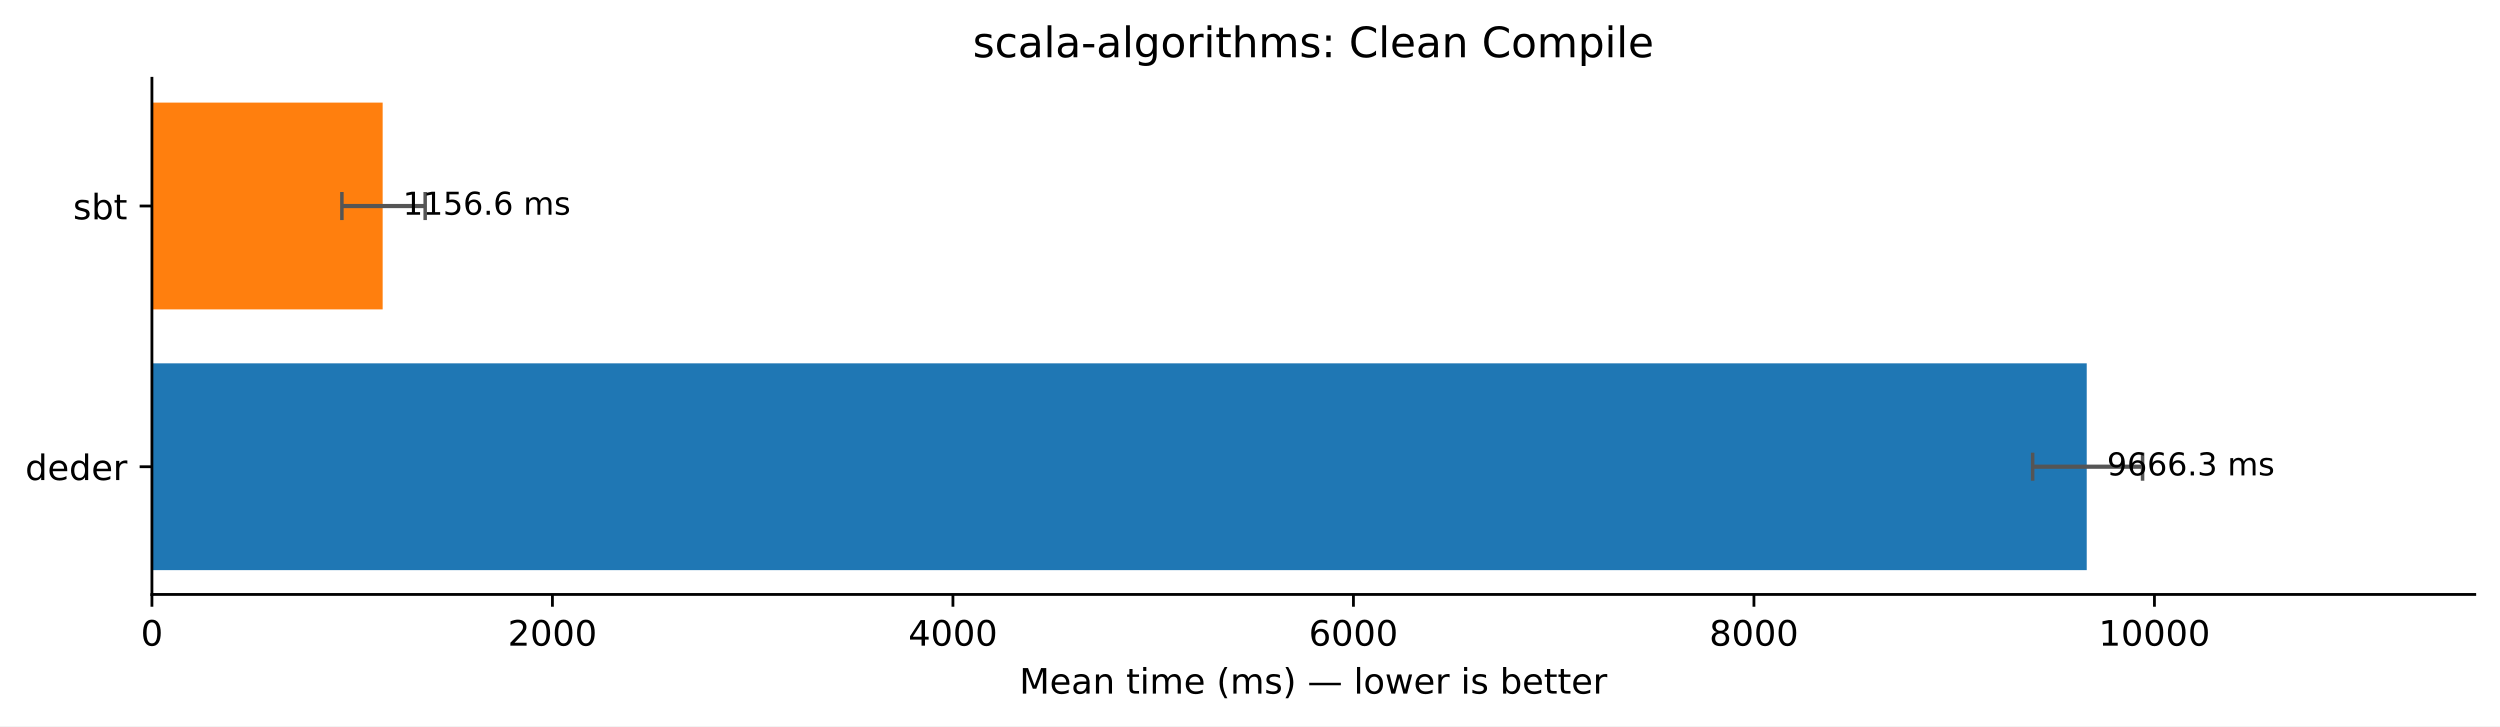
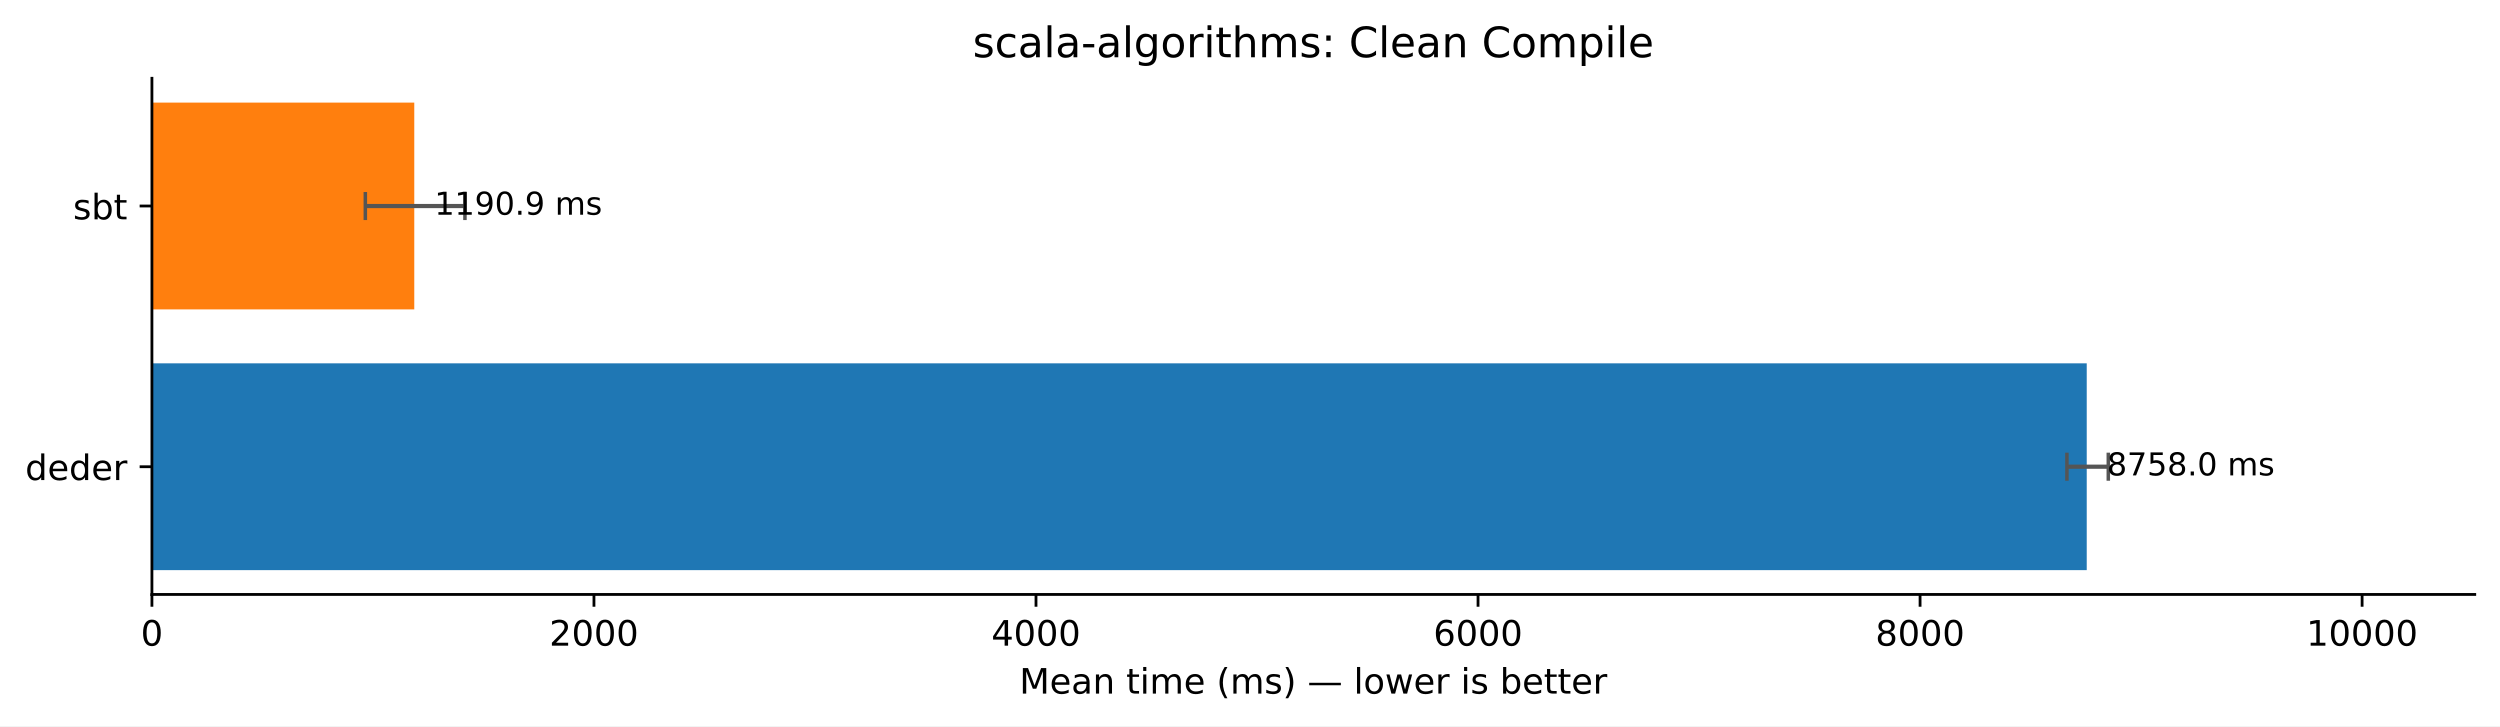
<svg xmlns="http://www.w3.org/2000/svg" xmlns:xlink="http://www.w3.org/1999/xlink" width="712.754pt" height="207.034pt" viewBox="0 0 712.754 207.034" version="1.1">
  <defs>
    <style type="text/css">*{stroke-linejoin: round; stroke-linecap: butt}</style>
  </defs>
  <g id="figure_1">
    <g id="patch_1">
      <path d="M 0 207.034  L 712.754 207.034  L 712.754 0  L 0 0  z " style="fill: #ffffff" />
    </g>
    <g id="axes_1">
      <g id="patch_2">
        <path d="M 43.314 169.478  L 705.554 169.478  L 705.554 22.318  L 43.314 22.318  z " style="fill: #ffffff" />
      </g>
      <g id="patch_3">
-         <path d="M 43.314 162.789  L 595.181 162.789  L 595.181 103.33  L 43.314 103.33  z " clip-path="url(#p02a223e763)" style="fill: #1f77b4; stroke: #ffffff; stroke-width: 0.5; stroke-linejoin: miter" />
+         <path d="M 43.314 162.789  L 595.181 162.789  L 595.181 103.33  L 43.314 103.33  z " clip-path="url(#p0c4f343e4a)" style="fill: #1f77b4; stroke: #ffffff; stroke-width: 0.5; stroke-linejoin: miter" />
      </g>
      <g id="patch_4">
-         <path d="M 43.314 88.466  L 109.347 88.466  L 109.347 29.007  L 43.314 29.007  z " clip-path="url(#p02a223e763)" style="fill: #ff7f0e; stroke: #ffffff; stroke-width: 0.5; stroke-linejoin: miter" />
+         <path d="M 43.314 88.466  L 118.358 88.466  L 118.358 29.007  L 43.314 29.007  z " clip-path="url(#p0c4f343e4a)" style="fill: #ff7f0e; stroke: #ffffff; stroke-width: 0.5; stroke-linejoin: miter" />
      </g>
      <g id="matplotlib.axis_1">
        <g id="xtick_1">
          <g id="line2d_1">
            <defs>
-               <path id="m789a88eaef" d="M 0 0  L 0 3.5  " style="stroke: #000000; stroke-width: 0.8" />
+               <path id="mf62c091679" d="M 0 0  L 0 3.5  " style="stroke: #000000; stroke-width: 0.8" />
            </defs>
            <g>
-               <use xlink:href="#m789a88eaef" x="43.314" y="169.478" style="stroke: #000000; stroke-width: 0.8" />
+               <use xlink:href="#mf62c091679" x="43.314" y="169.478" style="stroke: #000000; stroke-width: 0.8" />
            </g>
          </g>
          <g id="text_1">
            <g transform="translate(40.13281 184.0766) scale(0.1 -0.1)">
              <defs>
                <path id="DejaVuSans-30" d="M 2034 4250  Q 1547 4250 1301 3770  Q 1056 3291 1056 2328  Q 1056 1369 1301 889  Q 1547 409 2034 409  Q 2525 409 2770 889  Q 3016 1369 3016 2328  Q 3016 3291 2770 3770  Q 2525 4250 2034 4250  z M 2034 4750  Q 2819 4750 3233 4129  Q 3647 3509 3647 2328  Q 3647 1150 3233 529  Q 2819 -91 2034 -91  Q 1250 -91 836 529  Q 422 1150 422 2328  Q 422 3509 836 4129  Q 1250 4750 2034 4750  z " transform="scale(0.015625)" />
              </defs>
              <use xlink:href="#DejaVuSans-30" />
            </g>
          </g>
        </g>
        <g id="xtick_2">
          <g id="line2d_2">
            <g>
-               <use xlink:href="#m789a88eaef" x="157.498" y="169.478" style="stroke: #000000; stroke-width: 0.8" />
+               <use xlink:href="#mf62c091679" x="169.339" y="169.478" style="stroke: #000000; stroke-width: 0.8" />
            </g>
          </g>
          <g id="text_2">
-             <g transform="translate(144.7731 184.0766) scale(0.1 -0.1)">
+             <g transform="translate(156.6142 184.0766) scale(0.1 -0.1)">
              <defs>
                <path id="DejaVuSans-32" d="M 1228 531  L 3431 531  L 3431 0  L 469 0  L 469 531  Q 828 903 1448 1529  Q 2069 2156 2228 2338  Q 2531 2678 2651 2914  Q 2772 3150 2772 3378  Q 2772 3750 2511 3984  Q 2250 4219 1831 4219  Q 1534 4219 1204 4116  Q 875 4013 500 3803  L 500 4441  Q 881 4594 1212 4672  Q 1544 4750 1819 4750  Q 2544 4750 2975 4387  Q 3406 4025 3406 3419  Q 3406 3131 3298 2873  Q 3191 2616 2906 2266  Q 2828 2175 2409 1742  Q 1991 1309 1228 531  z " transform="scale(0.015625)" />
              </defs>
              <use xlink:href="#DejaVuSans-32" />
              <use xlink:href="#DejaVuSans-30" transform="translate(63.62305 0)" />
              <use xlink:href="#DejaVuSans-30" transform="translate(127.2461 0)" />
              <use xlink:href="#DejaVuSans-30" transform="translate(190.8691 0)" />
            </g>
          </g>
        </g>
        <g id="xtick_3">
          <g id="line2d_3">
            <g>
-               <use xlink:href="#m789a88eaef" x="271.682" y="169.478" style="stroke: #000000; stroke-width: 0.8" />
+               <use xlink:href="#mf62c091679" x="295.364" y="169.478" style="stroke: #000000; stroke-width: 0.8" />
            </g>
          </g>
          <g id="text_3">
-             <g transform="translate(258.9571 184.0766) scale(0.1 -0.1)">
+             <g transform="translate(282.6392 184.0766) scale(0.1 -0.1)">
              <defs>
                <path id="DejaVuSans-34" d="M 2419 4116  L 825 1625  L 2419 1625  L 2419 4116  z M 2253 4666  L 3047 4666  L 3047 1625  L 3713 1625  L 3713 1100  L 3047 1100  L 3047 0  L 2419 0  L 2419 1100  L 313 1100  L 313 1709  L 2253 4666  z " transform="scale(0.015625)" />
              </defs>
              <use xlink:href="#DejaVuSans-34" />
              <use xlink:href="#DejaVuSans-30" transform="translate(63.62305 0)" />
              <use xlink:href="#DejaVuSans-30" transform="translate(127.2461 0)" />
              <use xlink:href="#DejaVuSans-30" transform="translate(190.8691 0)" />
            </g>
          </g>
        </g>
        <g id="xtick_4">
          <g id="line2d_4">
            <g>
-               <use xlink:href="#m789a88eaef" x="385.866" y="169.478" style="stroke: #000000; stroke-width: 0.8" />
+               <use xlink:href="#mf62c091679" x="421.389" y="169.478" style="stroke: #000000; stroke-width: 0.8" />
            </g>
          </g>
          <g id="text_4">
-             <g transform="translate(373.1412 184.0766) scale(0.1 -0.1)">
+             <g transform="translate(408.6643 184.0766) scale(0.1 -0.1)">
              <defs>
                <path id="DejaVuSans-36" d="M 2113 2584  Q 1688 2584 1439 2293  Q 1191 2003 1191 1497  Q 1191 994 1439 701  Q 1688 409 2113 409  Q 2538 409 2786 701  Q 3034 994 3034 1497  Q 3034 2003 2786 2293  Q 2538 2584 2113 2584  z M 3366 4563  L 3366 3988  Q 3128 4100 2886 4159  Q 2644 4219 2406 4219  Q 1781 4219 1451 3797  Q 1122 3375 1075 2522  Q 1259 2794 1537 2939  Q 1816 3084 2150 3084  Q 2853 3084 3261 2657  Q 3669 2231 3669 1497  Q 3669 778 3244 343  Q 2819 -91 2113 -91  Q 1303 -91 875 529  Q 447 1150 447 2328  Q 447 3434 972 4092  Q 1497 4750 2381 4750  Q 2619 4750 2861 4703  Q 3103 4656 3366 4563  z " transform="scale(0.015625)" />
              </defs>
              <use xlink:href="#DejaVuSans-36" />
              <use xlink:href="#DejaVuSans-30" transform="translate(63.62305 0)" />
              <use xlink:href="#DejaVuSans-30" transform="translate(127.2461 0)" />
              <use xlink:href="#DejaVuSans-30" transform="translate(190.8691 0)" />
            </g>
          </g>
        </g>
        <g id="xtick_5">
          <g id="line2d_5">
            <g>
-               <use xlink:href="#m789a88eaef" x="500.05" y="169.478" style="stroke: #000000; stroke-width: 0.8" />
+               <use xlink:href="#mf62c091679" x="547.414" y="169.478" style="stroke: #000000; stroke-width: 0.8" />
            </g>
          </g>
          <g id="text_5">
-             <g transform="translate(487.3252 184.0766) scale(0.1 -0.1)">
+             <g transform="translate(534.6894 184.0766) scale(0.1 -0.1)">
              <defs>
                <path id="DejaVuSans-38" d="M 2034 2216  Q 1584 2216 1326 1975  Q 1069 1734 1069 1313  Q 1069 891 1326 650  Q 1584 409 2034 409  Q 2484 409 2743 651  Q 3003 894 3003 1313  Q 3003 1734 2745 1975  Q 2488 2216 2034 2216  z M 1403 2484  Q 997 2584 770 2862  Q 544 3141 544 3541  Q 544 4100 942 4425  Q 1341 4750 2034 4750  Q 2731 4750 3128 4425  Q 3525 4100 3525 3541  Q 3525 3141 3298 2862  Q 3072 2584 2669 2484  Q 3125 2378 3379 2068  Q 3634 1759 3634 1313  Q 3634 634 3220 271  Q 2806 -91 2034 -91  Q 1263 -91 848 271  Q 434 634 434 1313  Q 434 1759 690 2068  Q 947 2378 1403 2484  z M 1172 3481  Q 1172 3119 1398 2916  Q 1625 2713 2034 2713  Q 2441 2713 2670 2916  Q 2900 3119 2900 3481  Q 2900 3844 2670 4047  Q 2441 4250 2034 4250  Q 1625 4250 1398 4047  Q 1172 3844 1172 3481  z " transform="scale(0.015625)" />
              </defs>
              <use xlink:href="#DejaVuSans-38" />
              <use xlink:href="#DejaVuSans-30" transform="translate(63.62305 0)" />
              <use xlink:href="#DejaVuSans-30" transform="translate(127.2461 0)" />
              <use xlink:href="#DejaVuSans-30" transform="translate(190.8691 0)" />
            </g>
          </g>
        </g>
        <g id="xtick_6">
          <g id="line2d_6">
            <g>
-               <use xlink:href="#m789a88eaef" x="614.234" y="169.478" style="stroke: #000000; stroke-width: 0.8" />
+               <use xlink:href="#mf62c091679" x="673.44" y="169.478" style="stroke: #000000; stroke-width: 0.8" />
            </g>
          </g>
          <g id="text_6">
-             <g transform="translate(598.328 184.0766) scale(0.1 -0.1)">
+             <g transform="translate(657.5333 184.0766) scale(0.1 -0.1)">
              <defs>
                <path id="DejaVuSans-31" d="M 794 531  L 1825 531  L 1825 4091  L 703 3866  L 703 4441  L 1819 4666  L 2450 4666  L 2450 531  L 3481 531  L 3481 0  L 794 0  L 794 531  z " transform="scale(0.015625)" />
              </defs>
              <use xlink:href="#DejaVuSans-31" />
              <use xlink:href="#DejaVuSans-30" transform="translate(63.62305 0)" />
              <use xlink:href="#DejaVuSans-30" transform="translate(127.2461 0)" />
              <use xlink:href="#DejaVuSans-30" transform="translate(190.8691 0)" />
              <use xlink:href="#DejaVuSans-30" transform="translate(254.4922 0)" />
            </g>
          </g>
        </g>
        <g id="text_7">
          <g transform="translate(290.6372 197.7547) scale(0.1 -0.1)">
            <defs>
              <path id="DejaVuSans-4d" d="M 628 4666  L 1569 4666  L 2759 1491  L 3956 4666  L 4897 4666  L 4897 0  L 4281 0  L 4281 4097  L 3078 897  L 2444 897  L 1241 4097  L 1241 0  L 628 0  L 628 4666  z " transform="scale(0.015625)" />
              <path id="DejaVuSans-65" d="M 3597 1894  L 3597 1613  L 953 1613  Q 991 1019 1311 708  Q 1631 397 2203 397  Q 2534 397 2845 478  Q 3156 559 3463 722  L 3463 178  Q 3153 47 2828 -22  Q 2503 -91 2169 -91  Q 1331 -91 842 396  Q 353 884 353 1716  Q 353 2575 817 3079  Q 1281 3584 2069 3584  Q 2775 3584 3186 3129  Q 3597 2675 3597 1894  z M 3022 2063  Q 3016 2534 2758 2815  Q 2500 3097 2075 3097  Q 1594 3097 1305 2825  Q 1016 2553 972 2059  L 3022 2063  z " transform="scale(0.015625)" />
              <path id="DejaVuSans-61" d="M 2194 1759  Q 1497 1759 1228 1600  Q 959 1441 959 1056  Q 959 750 1161 570  Q 1363 391 1709 391  Q 2188 391 2477 730  Q 2766 1069 2766 1631  L 2766 1759  L 2194 1759  z M 3341 1997  L 3341 0  L 2766 0  L 2766 531  Q 2569 213 2275 61  Q 1981 -91 1556 -91  Q 1019 -91 701 211  Q 384 513 384 1019  Q 384 1609 779 1909  Q 1175 2209 1959 2209  L 2766 2209  L 2766 2266  Q 2766 2663 2505 2880  Q 2244 3097 1772 3097  Q 1472 3097 1187 3025  Q 903 2953 641 2809  L 641 3341  Q 956 3463 1253 3523  Q 1550 3584 1831 3584  Q 2591 3584 2966 3190  Q 3341 2797 3341 1997  z " transform="scale(0.015625)" />
              <path id="DejaVuSans-6e" d="M 3513 2113  L 3513 0  L 2938 0  L 2938 2094  Q 2938 2591 2744 2837  Q 2550 3084 2163 3084  Q 1697 3084 1428 2787  Q 1159 2491 1159 1978  L 1159 0  L 581 0  L 581 3500  L 1159 3500  L 1159 2956  Q 1366 3272 1645 3428  Q 1925 3584 2291 3584  Q 2894 3584 3203 3211  Q 3513 2838 3513 2113  z " transform="scale(0.015625)" />
              <path id="DejaVuSans-20" transform="scale(0.015625)" />
              <path id="DejaVuSans-74" d="M 1172 4494  L 1172 3500  L 2356 3500  L 2356 3053  L 1172 3053  L 1172 1153  Q 1172 725 1289 603  Q 1406 481 1766 481  L 2356 481  L 2356 0  L 1766 0  Q 1100 0 847 248  Q 594 497 594 1153  L 594 3053  L 172 3053  L 172 3500  L 594 3500  L 594 4494  L 1172 4494  z " transform="scale(0.015625)" />
              <path id="DejaVuSans-69" d="M 603 3500  L 1178 3500  L 1178 0  L 603 0  L 603 3500  z M 603 4863  L 1178 4863  L 1178 4134  L 603 4134  L 603 4863  z " transform="scale(0.015625)" />
              <path id="DejaVuSans-6d" d="M 3328 2828  Q 3544 3216 3844 3400  Q 4144 3584 4550 3584  Q 5097 3584 5394 3201  Q 5691 2819 5691 2113  L 5691 0  L 5113 0  L 5113 2094  Q 5113 2597 4934 2840  Q 4756 3084 4391 3084  Q 3944 3084 3684 2787  Q 3425 2491 3425 1978  L 3425 0  L 2847 0  L 2847 2094  Q 2847 2600 2669 2842  Q 2491 3084 2119 3084  Q 1678 3084 1418 2786  Q 1159 2488 1159 1978  L 1159 0  L 581 0  L 581 3500  L 1159 3500  L 1159 2956  Q 1356 3278 1631 3431  Q 1906 3584 2284 3584  Q 2666 3584 2933 3390  Q 3200 3197 3328 2828  z " transform="scale(0.015625)" />
              <path id="DejaVuSans-28" d="M 1984 4856  Q 1566 4138 1362 3434  Q 1159 2731 1159 2009  Q 1159 1288 1364 580  Q 1569 -128 1984 -844  L 1484 -844  Q 1016 -109 783 600  Q 550 1309 550 2009  Q 550 2706 781 3412  Q 1013 4119 1484 4856  L 1984 4856  z " transform="scale(0.015625)" />
              <path id="DejaVuSans-73" d="M 2834 3397  L 2834 2853  Q 2591 2978 2328 3040  Q 2066 3103 1784 3103  Q 1356 3103 1142 2972  Q 928 2841 928 2578  Q 928 2378 1081 2264  Q 1234 2150 1697 2047  L 1894 2003  Q 2506 1872 2764 1633  Q 3022 1394 3022 966  Q 3022 478 2636 193  Q 2250 -91 1575 -91  Q 1294 -91 989 -36  Q 684 19 347 128  L 347 722  Q 666 556 975 473  Q 1284 391 1588 391  Q 1994 391 2212 530  Q 2431 669 2431 922  Q 2431 1156 2273 1281  Q 2116 1406 1581 1522  L 1381 1569  Q 847 1681 609 1914  Q 372 2147 372 2553  Q 372 3047 722 3315  Q 1072 3584 1716 3584  Q 2034 3584 2315 3537  Q 2597 3491 2834 3397  z " transform="scale(0.015625)" />
              <path id="DejaVuSans-29" d="M 513 4856  L 1013 4856  Q 1481 4119 1714 3412  Q 1947 2706 1947 2009  Q 1947 1309 1714 600  Q 1481 -109 1013 -844  L 513 -844  Q 928 -128 1133 580  Q 1338 1288 1338 2009  Q 1338 2731 1133 3434  Q 928 4138 513 4856  z " transform="scale(0.015625)" />
              <path id="DejaVuSans-2014" d="M 313 1978  L 6088 1978  L 6088 1528  L 313 1528  L 313 1978  z " transform="scale(0.015625)" />
              <path id="DejaVuSans-6c" d="M 603 4863  L 1178 4863  L 1178 0  L 603 0  L 603 4863  z " transform="scale(0.015625)" />
              <path id="DejaVuSans-6f" d="M 1959 3097  Q 1497 3097 1228 2736  Q 959 2375 959 1747  Q 959 1119 1226 758  Q 1494 397 1959 397  Q 2419 397 2687 759  Q 2956 1122 2956 1747  Q 2956 2369 2687 2733  Q 2419 3097 1959 3097  z M 1959 3584  Q 2709 3584 3137 3096  Q 3566 2609 3566 1747  Q 3566 888 3137 398  Q 2709 -91 1959 -91  Q 1206 -91 779 398  Q 353 888 353 1747  Q 353 2609 779 3096  Q 1206 3584 1959 3584  z " transform="scale(0.015625)" />
              <path id="DejaVuSans-77" d="M 269 3500  L 844 3500  L 1563 769  L 2278 3500  L 2956 3500  L 3675 769  L 4391 3500  L 4966 3500  L 4050 0  L 3372 0  L 2619 2869  L 1863 0  L 1184 0  L 269 3500  z " transform="scale(0.015625)" />
              <path id="DejaVuSans-72" d="M 2631 2963  Q 2534 3019 2420 3045  Q 2306 3072 2169 3072  Q 1681 3072 1420 2755  Q 1159 2438 1159 1844  L 1159 0  L 581 0  L 581 3500  L 1159 3500  L 1159 2956  Q 1341 3275 1631 3429  Q 1922 3584 2338 3584  Q 2397 3584 2469 3576  Q 2541 3569 2628 3553  L 2631 2963  z " transform="scale(0.015625)" />
              <path id="DejaVuSans-62" d="M 3116 1747  Q 3116 2381 2855 2742  Q 2594 3103 2138 3103  Q 1681 3103 1420 2742  Q 1159 2381 1159 1747  Q 1159 1113 1420 752  Q 1681 391 2138 391  Q 2594 391 2855 752  Q 3116 1113 3116 1747  z M 1159 2969  Q 1341 3281 1617 3432  Q 1894 3584 2278 3584  Q 2916 3584 3314 3078  Q 3713 2572 3713 1747  Q 3713 922 3314 415  Q 2916 -91 2278 -91  Q 1894 -91 1617 61  Q 1341 213 1159 525  L 1159 0  L 581 0  L 581 4863  L 1159 4863  L 1159 2969  z " transform="scale(0.015625)" />
            </defs>
            <use xlink:href="#DejaVuSans-4d" />
            <use xlink:href="#DejaVuSans-65" transform="translate(86.2793 0)" />
            <use xlink:href="#DejaVuSans-61" transform="translate(147.8027 0)" />
            <use xlink:href="#DejaVuSans-6e" transform="translate(209.082 0)" />
            <use xlink:href="#DejaVuSans-20" transform="translate(272.4609 0)" />
            <use xlink:href="#DejaVuSans-74" transform="translate(304.248 0)" />
            <use xlink:href="#DejaVuSans-69" transform="translate(343.457 0)" />
            <use xlink:href="#DejaVuSans-6d" transform="translate(371.2402 0)" />
            <use xlink:href="#DejaVuSans-65" transform="translate(468.6523 0)" />
            <use xlink:href="#DejaVuSans-20" transform="translate(530.1758 0)" />
            <use xlink:href="#DejaVuSans-28" transform="translate(561.9629 0)" />
            <use xlink:href="#DejaVuSans-6d" transform="translate(600.9766 0)" />
            <use xlink:href="#DejaVuSans-73" transform="translate(698.3887 0)" />
            <use xlink:href="#DejaVuSans-29" transform="translate(750.4883 0)" />
            <use xlink:href="#DejaVuSans-20" transform="translate(789.502 0)" />
            <use xlink:href="#DejaVuSans-2014" transform="translate(821.2891 0)" />
            <use xlink:href="#DejaVuSans-20" transform="translate(921.2891 0)" />
            <use xlink:href="#DejaVuSans-6c" transform="translate(953.0762 0)" />
            <use xlink:href="#DejaVuSans-6f" transform="translate(980.8594 0)" />
            <use xlink:href="#DejaVuSans-77" transform="translate(1042.041 0)" />
            <use xlink:href="#DejaVuSans-65" transform="translate(1123.828 0)" />
            <use xlink:href="#DejaVuSans-72" transform="translate(1185.352 0)" />
            <use xlink:href="#DejaVuSans-20" transform="translate(1226.465 0)" />
            <use xlink:href="#DejaVuSans-69" transform="translate(1258.252 0)" />
            <use xlink:href="#DejaVuSans-73" transform="translate(1286.035 0)" />
            <use xlink:href="#DejaVuSans-20" transform="translate(1338.135 0)" />
            <use xlink:href="#DejaVuSans-62" transform="translate(1369.922 0)" />
            <use xlink:href="#DejaVuSans-65" transform="translate(1433.398 0)" />
            <use xlink:href="#DejaVuSans-74" transform="translate(1494.922 0)" />
            <use xlink:href="#DejaVuSans-74" transform="translate(1534.131 0)" />
            <use xlink:href="#DejaVuSans-65" transform="translate(1573.34 0)" />
            <use xlink:href="#DejaVuSans-72" transform="translate(1634.863 0)" />
          </g>
        </g>
      </g>
      <g id="matplotlib.axis_2">
        <g id="ytick_1">
          <g id="line2d_7">
            <defs>
-               <path id="m901917c0ae" d="M 0 0  L -3.5 0  " style="stroke: #000000; stroke-width: 0.8" />
+               <path id="mf24131148f" d="M 0 0  L -3.5 0  " style="stroke: #000000; stroke-width: 0.8" />
            </defs>
            <g>
-               <use xlink:href="#m901917c0ae" x="43.314" y="133.06" style="stroke: #000000; stroke-width: 0.8" />
+               <use xlink:href="#mf24131148f" x="43.314" y="133.06" style="stroke: #000000; stroke-width: 0.8" />
            </g>
          </g>
          <g id="text_8">
            <g transform="translate(7.2 136.859) scale(0.1 -0.1)">
              <defs>
                <path id="DejaVuSans-64" d="M 2906 2969  L 2906 4863  L 3481 4863  L 3481 0  L 2906 0  L 2906 525  Q 2725 213 2448 61  Q 2172 -91 1784 -91  Q 1150 -91 751 415  Q 353 922 353 1747  Q 353 2572 751 3078  Q 1150 3584 1784 3584  Q 2172 3584 2448 3432  Q 2725 3281 2906 2969  z M 947 1747  Q 947 1113 1208 752  Q 1469 391 1925 391  Q 2381 391 2643 752  Q 2906 1113 2906 1747  Q 2906 2381 2643 2742  Q 2381 3103 1925 3103  Q 1469 3103 1208 2742  Q 947 2381 947 1747  z " transform="scale(0.015625)" />
              </defs>
              <use xlink:href="#DejaVuSans-64" />
              <use xlink:href="#DejaVuSans-65" transform="translate(63.47656 0)" />
              <use xlink:href="#DejaVuSans-64" transform="translate(125 0)" />
              <use xlink:href="#DejaVuSans-65" transform="translate(188.4766 0)" />
              <use xlink:href="#DejaVuSans-72" transform="translate(250 0)" />
            </g>
          </g>
        </g>
        <g id="ytick_2">
          <g id="line2d_8">
            <g>
-               <use xlink:href="#m901917c0ae" x="43.314" y="58.737" style="stroke: #000000; stroke-width: 0.8" />
+               <use xlink:href="#mf24131148f" x="43.314" y="58.737" style="stroke: #000000; stroke-width: 0.8" />
            </g>
          </g>
          <g id="text_9">
            <g transform="translate(20.83594 62.53573) scale(0.1 -0.1)">
              <use xlink:href="#DejaVuSans-73" />
              <use xlink:href="#DejaVuSans-62" transform="translate(52.09961 0)" />
              <use xlink:href="#DejaVuSans-74" transform="translate(115.5762 0)" />
            </g>
          </g>
        </g>
      </g>
      <g id="LineCollection_1">
-         <path d="M 579.512 133.06  L 610.85 133.06  " clip-path="url(#p02a223e763)" style="fill: none; stroke: #555555; stroke-width: 1.2" />
-         <path d="M 97.475 58.737  L 121.218 58.737  " clip-path="url(#p02a223e763)" style="fill: none; stroke: #555555; stroke-width: 1.2" />
+         <path d="M 589.282 133.06  L 601.079 133.06  " clip-path="url(#p0c4f343e4a)" style="fill: none; stroke: #555555; stroke-width: 1.2" />
+         <path d="M 104.157 58.737  L 132.558 58.737  " clip-path="url(#p0c4f343e4a)" style="fill: none; stroke: #555555; stroke-width: 1.2" />
      </g>
      <g id="line2d_9">
        <defs>
-           <path id="m4bf6ad996d" d="M 0 4  L 0 -4  " style="stroke: #555555" />
+           <path id="m287fe32cab" d="M 0 4  L 0 -4  " style="stroke: #555555" />
        </defs>
-         <g clip-path="url(#p02a223e763)">
-           <use xlink:href="#m4bf6ad996d" x="579.512" y="133.06" style="fill: #1f77b4; stroke: #555555" />
-           <use xlink:href="#m4bf6ad996d" x="97.475" y="58.737" style="fill: #1f77b4; stroke: #555555" />
+         <g clip-path="url(#p0c4f343e4a)">
+           <use xlink:href="#m287fe32cab" x="589.282" y="133.06" style="fill: #1f77b4; stroke: #555555" />
+           <use xlink:href="#m287fe32cab" x="104.157" y="58.737" style="fill: #1f77b4; stroke: #555555" />
        </g>
      </g>
      <g id="line2d_10">
-         <g clip-path="url(#p02a223e763)">
-           <use xlink:href="#m4bf6ad996d" x="610.85" y="133.06" style="fill: #1f77b4; stroke: #555555" />
-           <use xlink:href="#m4bf6ad996d" x="121.218" y="58.737" style="fill: #1f77b4; stroke: #555555" />
+         <g clip-path="url(#p0c4f343e4a)">
+           <use xlink:href="#m287fe32cab" x="601.079" y="133.06" style="fill: #1f77b4; stroke: #555555" />
+           <use xlink:href="#m287fe32cab" x="132.558" y="58.737" style="fill: #1f77b4; stroke: #555555" />
        </g>
      </g>
      <g id="patch_5">
        <path d="M 43.314 169.478  L 43.314 22.318  " style="fill: none; stroke: #000000; stroke-width: 0.8; stroke-linejoin: miter; stroke-linecap: square" />
      </g>
      <g id="patch_6">
        <path d="M 43.314 169.478  L 705.554 169.478  " style="fill: none; stroke: #000000; stroke-width: 0.8; stroke-linejoin: miter; stroke-linecap: square" />
      </g>
      <g id="text_10">
        <g transform="translate(600.6994 135.5432) scale(0.09 -0.09)">
          <defs>
-             <path id="DejaVuSans-39" d="M 703 97  L 703 672  Q 941 559 1184 500  Q 1428 441 1663 441  Q 2288 441 2617 861  Q 2947 1281 2994 2138  Q 2813 1869 2534 1725  Q 2256 1581 1919 1581  Q 1219 1581 811 2004  Q 403 2428 403 3163  Q 403 3881 828 4315  Q 1253 4750 1959 4750  Q 2769 4750 3195 4129  Q 3622 3509 3622 2328  Q 3622 1225 3098 567  Q 2575 -91 1691 -91  Q 1453 -91 1209 -44  Q 966 3 703 97  z M 1959 2075  Q 2384 2075 2632 2365  Q 2881 2656 2881 3163  Q 2881 3666 2632 3958  Q 2384 4250 1959 4250  Q 1534 4250 1286 3958  Q 1038 3666 1038 3163  Q 1038 2656 1286 2365  Q 1534 2075 1959 2075  z " transform="scale(0.015625)" />
+             <path id="DejaVuSans-37" d="M 525 4666  L 3525 4666  L 3525 4397  L 1831 0  L 1172 0  L 2766 4134  L 525 4134  L 525 4666  z " transform="scale(0.015625)" />
+             <path id="DejaVuSans-35" d="M 691 4666  L 3169 4666  L 3169 4134  L 1269 4134  L 1269 2991  Q 1406 3038 1543 3061  Q 1681 3084 1819 3084  Q 2600 3084 3056 2656  Q 3513 2228 3513 1497  Q 3513 744 3044 326  Q 2575 -91 1722 -91  Q 1428 -91 1123 -41  Q 819 9 494 109  L 494 744  Q 775 591 1075 516  Q 1375 441 1709 441  Q 2250 441 2565 725  Q 2881 1009 2881 1497  Q 2881 1984 2565 2268  Q 2250 2553 1709 2553  Q 1456 2553 1204 2497  Q 953 2441 691 2322  L 691 4666  z " transform="scale(0.015625)" />
            <path id="DejaVuSans-2e" d="M 684 794  L 1344 794  L 1344 0  L 684 0  L 684 794  z " transform="scale(0.015625)" />
-             <path id="DejaVuSans-33" d="M 2597 2516  Q 3050 2419 3304 2112  Q 3559 1806 3559 1356  Q 3559 666 3084 287  Q 2609 -91 1734 -91  Q 1441 -91 1130 -33  Q 819 25 488 141  L 488 750  Q 750 597 1062 519  Q 1375 441 1716 441  Q 2309 441 2620 675  Q 2931 909 2931 1356  Q 2931 1769 2642 2001  Q 2353 2234 1838 2234  L 1294 2234  L 1294 2753  L 1863 2753  Q 2328 2753 2575 2939  Q 2822 3125 2822 3475  Q 2822 3834 2567 4026  Q 2313 4219 1838 4219  Q 1578 4219 1281 4162  Q 984 4106 628 3988  L 628 4550  Q 988 4650 1302 4700  Q 1616 4750 1894 4750  Q 2613 4750 3031 4423  Q 3450 4097 3450 3541  Q 3450 3153 3228 2886  Q 3006 2619 2597 2516  z " transform="scale(0.015625)" />
          </defs>
-           <use xlink:href="#DejaVuSans-39" />
-           <use xlink:href="#DejaVuSans-36" transform="translate(63.62305 0)" />
-           <use xlink:href="#DejaVuSans-36" transform="translate(127.2461 0)" />
-           <use xlink:href="#DejaVuSans-36" transform="translate(190.8691 0)" />
+           <use xlink:href="#DejaVuSans-38" />
+           <use xlink:href="#DejaVuSans-37" transform="translate(63.62305 0)" />
+           <use xlink:href="#DejaVuSans-35" transform="translate(127.2461 0)" />
+           <use xlink:href="#DejaVuSans-38" transform="translate(190.8691 0)" />
          <use xlink:href="#DejaVuSans-2e" transform="translate(254.4922 0)" />
-           <use xlink:href="#DejaVuSans-33" transform="translate(286.2793 0)" />
+           <use xlink:href="#DejaVuSans-30" transform="translate(286.2793 0)" />
          <use xlink:href="#DejaVuSans-20" transform="translate(349.9023 0)" />
          <use xlink:href="#DejaVuSans-6d" transform="translate(381.6895 0)" />
          <use xlink:href="#DejaVuSans-73" transform="translate(479.1016 0)" />
        </g>
      </g>
      <g id="text_11">
-         <g transform="translate(114.8652 61.21995) scale(0.09 -0.09)">
+         <g transform="translate(123.8762 61.21995) scale(0.09 -0.09)">
          <defs>
-             <path id="DejaVuSans-35" d="M 691 4666  L 3169 4666  L 3169 4134  L 1269 4134  L 1269 2991  Q 1406 3038 1543 3061  Q 1681 3084 1819 3084  Q 2600 3084 3056 2656  Q 3513 2228 3513 1497  Q 3513 744 3044 326  Q 2575 -91 1722 -91  Q 1428 -91 1123 -41  Q 819 9 494 109  L 494 744  Q 775 591 1075 516  Q 1375 441 1709 441  Q 2250 441 2565 725  Q 2881 1009 2881 1497  Q 2881 1984 2565 2268  Q 2250 2553 1709 2553  Q 1456 2553 1204 2497  Q 953 2441 691 2322  L 691 4666  z " transform="scale(0.015625)" />
+             <path id="DejaVuSans-39" d="M 703 97  L 703 672  Q 941 559 1184 500  Q 1428 441 1663 441  Q 2288 441 2617 861  Q 2947 1281 2994 2138  Q 2813 1869 2534 1725  Q 2256 1581 1919 1581  Q 1219 1581 811 2004  Q 403 2428 403 3163  Q 403 3881 828 4315  Q 1253 4750 1959 4750  Q 2769 4750 3195 4129  Q 3622 3509 3622 2328  Q 3622 1225 3098 567  Q 2575 -91 1691 -91  Q 1453 -91 1209 -44  Q 966 3 703 97  z M 1959 2075  Q 2384 2075 2632 2365  Q 2881 2656 2881 3163  Q 2881 3666 2632 3958  Q 2384 4250 1959 4250  Q 1534 4250 1286 3958  Q 1038 3666 1038 3163  Q 1038 2656 1286 2365  Q 1534 2075 1959 2075  z " transform="scale(0.015625)" />
          </defs>
          <use xlink:href="#DejaVuSans-31" />
          <use xlink:href="#DejaVuSans-31" transform="translate(63.62305 0)" />
-           <use xlink:href="#DejaVuSans-35" transform="translate(127.2461 0)" />
-           <use xlink:href="#DejaVuSans-36" transform="translate(190.8691 0)" />
+           <use xlink:href="#DejaVuSans-39" transform="translate(127.2461 0)" />
+           <use xlink:href="#DejaVuSans-30" transform="translate(190.8691 0)" />
          <use xlink:href="#DejaVuSans-2e" transform="translate(254.4922 0)" />
-           <use xlink:href="#DejaVuSans-36" transform="translate(286.2793 0)" />
+           <use xlink:href="#DejaVuSans-39" transform="translate(286.2793 0)" />
          <use xlink:href="#DejaVuSans-20" transform="translate(349.9023 0)" />
          <use xlink:href="#DejaVuSans-6d" transform="translate(381.6895 0)" />
          <use xlink:href="#DejaVuSans-73" transform="translate(479.1016 0)" />
        </g>
      </g>
      <g id="text_12">
        <g transform="translate(277.3391 16.31812) scale(0.12 -0.12)">
          <defs>
            <path id="DejaVuSans-63" d="M 3122 3366  L 3122 2828  Q 2878 2963 2633 3030  Q 2388 3097 2138 3097  Q 1578 3097 1268 2742  Q 959 2388 959 1747  Q 959 1106 1268 751  Q 1578 397 2138 397  Q 2388 397 2633 464  Q 2878 531 3122 666  L 3122 134  Q 2881 22 2623 -34  Q 2366 -91 2075 -91  Q 1284 -91 818 406  Q 353 903 353 1747  Q 353 2603 823 3093  Q 1294 3584 2113 3584  Q 2378 3584 2631 3529  Q 2884 3475 3122 3366  z " transform="scale(0.015625)" />
            <path id="DejaVuSans-2d" d="M 313 2009  L 1997 2009  L 1997 1497  L 313 1497  L 313 2009  z " transform="scale(0.015625)" />
            <path id="DejaVuSans-67" d="M 2906 1791  Q 2906 2416 2648 2759  Q 2391 3103 1925 3103  Q 1463 3103 1205 2759  Q 947 2416 947 1791  Q 947 1169 1205 825  Q 1463 481 1925 481  Q 2391 481 2648 825  Q 2906 1169 2906 1791  z M 3481 434  Q 3481 -459 3084 -895  Q 2688 -1331 1869 -1331  Q 1566 -1331 1297 -1286  Q 1028 -1241 775 -1147  L 775 -588  Q 1028 -725 1275 -790  Q 1522 -856 1778 -856  Q 2344 -856 2625 -561  Q 2906 -266 2906 331  L 2906 616  Q 2728 306 2450 153  Q 2172 0 1784 0  Q 1141 0 747 490  Q 353 981 353 1791  Q 353 2603 747 3093  Q 1141 3584 1784 3584  Q 2172 3584 2450 3431  Q 2728 3278 2906 2969  L 2906 3500  L 3481 3500  L 3481 434  z " transform="scale(0.015625)" />
            <path id="DejaVuSans-68" d="M 3513 2113  L 3513 0  L 2938 0  L 2938 2094  Q 2938 2591 2744 2837  Q 2550 3084 2163 3084  Q 1697 3084 1428 2787  Q 1159 2491 1159 1978  L 1159 0  L 581 0  L 581 4863  L 1159 4863  L 1159 2956  Q 1366 3272 1645 3428  Q 1925 3584 2291 3584  Q 2894 3584 3203 3211  Q 3513 2838 3513 2113  z " transform="scale(0.015625)" />
            <path id="DejaVuSans-3a" d="M 750 794  L 1409 794  L 1409 0  L 750 0  L 750 794  z M 750 3309  L 1409 3309  L 1409 2516  L 750 2516  L 750 3309  z " transform="scale(0.015625)" />
            <path id="DejaVuSans-43" d="M 4122 4306  L 4122 3641  Q 3803 3938 3442 4084  Q 3081 4231 2675 4231  Q 1875 4231 1450 3742  Q 1025 3253 1025 2328  Q 1025 1406 1450 917  Q 1875 428 2675 428  Q 3081 428 3442 575  Q 3803 722 4122 1019  L 4122 359  Q 3791 134 3420 21  Q 3050 -91 2638 -91  Q 1578 -91 968 557  Q 359 1206 359 2328  Q 359 3453 968 4101  Q 1578 4750 2638 4750  Q 3056 4750 3426 4639  Q 3797 4528 4122 4306  z " transform="scale(0.015625)" />
            <path id="DejaVuSans-70" d="M 1159 525  L 1159 -1331  L 581 -1331  L 581 3500  L 1159 3500  L 1159 2969  Q 1341 3281 1617 3432  Q 1894 3584 2278 3584  Q 2916 3584 3314 3078  Q 3713 2572 3713 1747  Q 3713 922 3314 415  Q 2916 -91 2278 -91  Q 1894 -91 1617 61  Q 1341 213 1159 525  z M 3116 1747  Q 3116 2381 2855 2742  Q 2594 3103 2138 3103  Q 1681 3103 1420 2742  Q 1159 2381 1159 1747  Q 1159 1113 1420 752  Q 1681 391 2138 391  Q 2594 391 2855 752  Q 3116 1113 3116 1747  z " transform="scale(0.015625)" />
          </defs>
          <use xlink:href="#DejaVuSans-73" />
          <use xlink:href="#DejaVuSans-63" transform="translate(52.09961 0)" />
          <use xlink:href="#DejaVuSans-61" transform="translate(107.0801 0)" />
          <use xlink:href="#DejaVuSans-6c" transform="translate(168.3594 0)" />
          <use xlink:href="#DejaVuSans-61" transform="translate(196.1426 0)" />
          <use xlink:href="#DejaVuSans-2d" transform="translate(257.4219 0)" />
          <use xlink:href="#DejaVuSans-61" transform="translate(293.5059 0)" />
          <use xlink:href="#DejaVuSans-6c" transform="translate(354.7852 0)" />
          <use xlink:href="#DejaVuSans-67" transform="translate(382.5684 0)" />
          <use xlink:href="#DejaVuSans-6f" transform="translate(446.0449 0)" />
          <use xlink:href="#DejaVuSans-72" transform="translate(507.2266 0)" />
          <use xlink:href="#DejaVuSans-69" transform="translate(548.3398 0)" />
          <use xlink:href="#DejaVuSans-74" transform="translate(576.123 0)" />
          <use xlink:href="#DejaVuSans-68" transform="translate(615.332 0)" />
          <use xlink:href="#DejaVuSans-6d" transform="translate(678.7109 0)" />
          <use xlink:href="#DejaVuSans-73" transform="translate(776.123 0)" />
          <use xlink:href="#DejaVuSans-3a" transform="translate(828.2227 0)" />
          <use xlink:href="#DejaVuSans-20" transform="translate(861.9141 0)" />
          <use xlink:href="#DejaVuSans-43" transform="translate(893.7012 0)" />
          <use xlink:href="#DejaVuSans-6c" transform="translate(963.5254 0)" />
          <use xlink:href="#DejaVuSans-65" transform="translate(991.3086 0)" />
          <use xlink:href="#DejaVuSans-61" transform="translate(1052.832 0)" />
          <use xlink:href="#DejaVuSans-6e" transform="translate(1114.111 0)" />
          <use xlink:href="#DejaVuSans-20" transform="translate(1177.49 0)" />
          <use xlink:href="#DejaVuSans-43" transform="translate(1209.277 0)" />
          <use xlink:href="#DejaVuSans-6f" transform="translate(1279.102 0)" />
          <use xlink:href="#DejaVuSans-6d" transform="translate(1340.283 0)" />
          <use xlink:href="#DejaVuSans-70" transform="translate(1437.695 0)" />
          <use xlink:href="#DejaVuSans-69" transform="translate(1501.172 0)" />
          <use xlink:href="#DejaVuSans-6c" transform="translate(1528.955 0)" />
          <use xlink:href="#DejaVuSans-65" transform="translate(1556.738 0)" />
        </g>
      </g>
    </g>
  </g>
  <defs>
-     <clipPath id="p02a223e763">
+     <clipPath id="p0c4f343e4a">
      <rect x="43.314" y="22.318" width="662.24" height="147.16" />
    </clipPath>
  </defs>
</svg>
